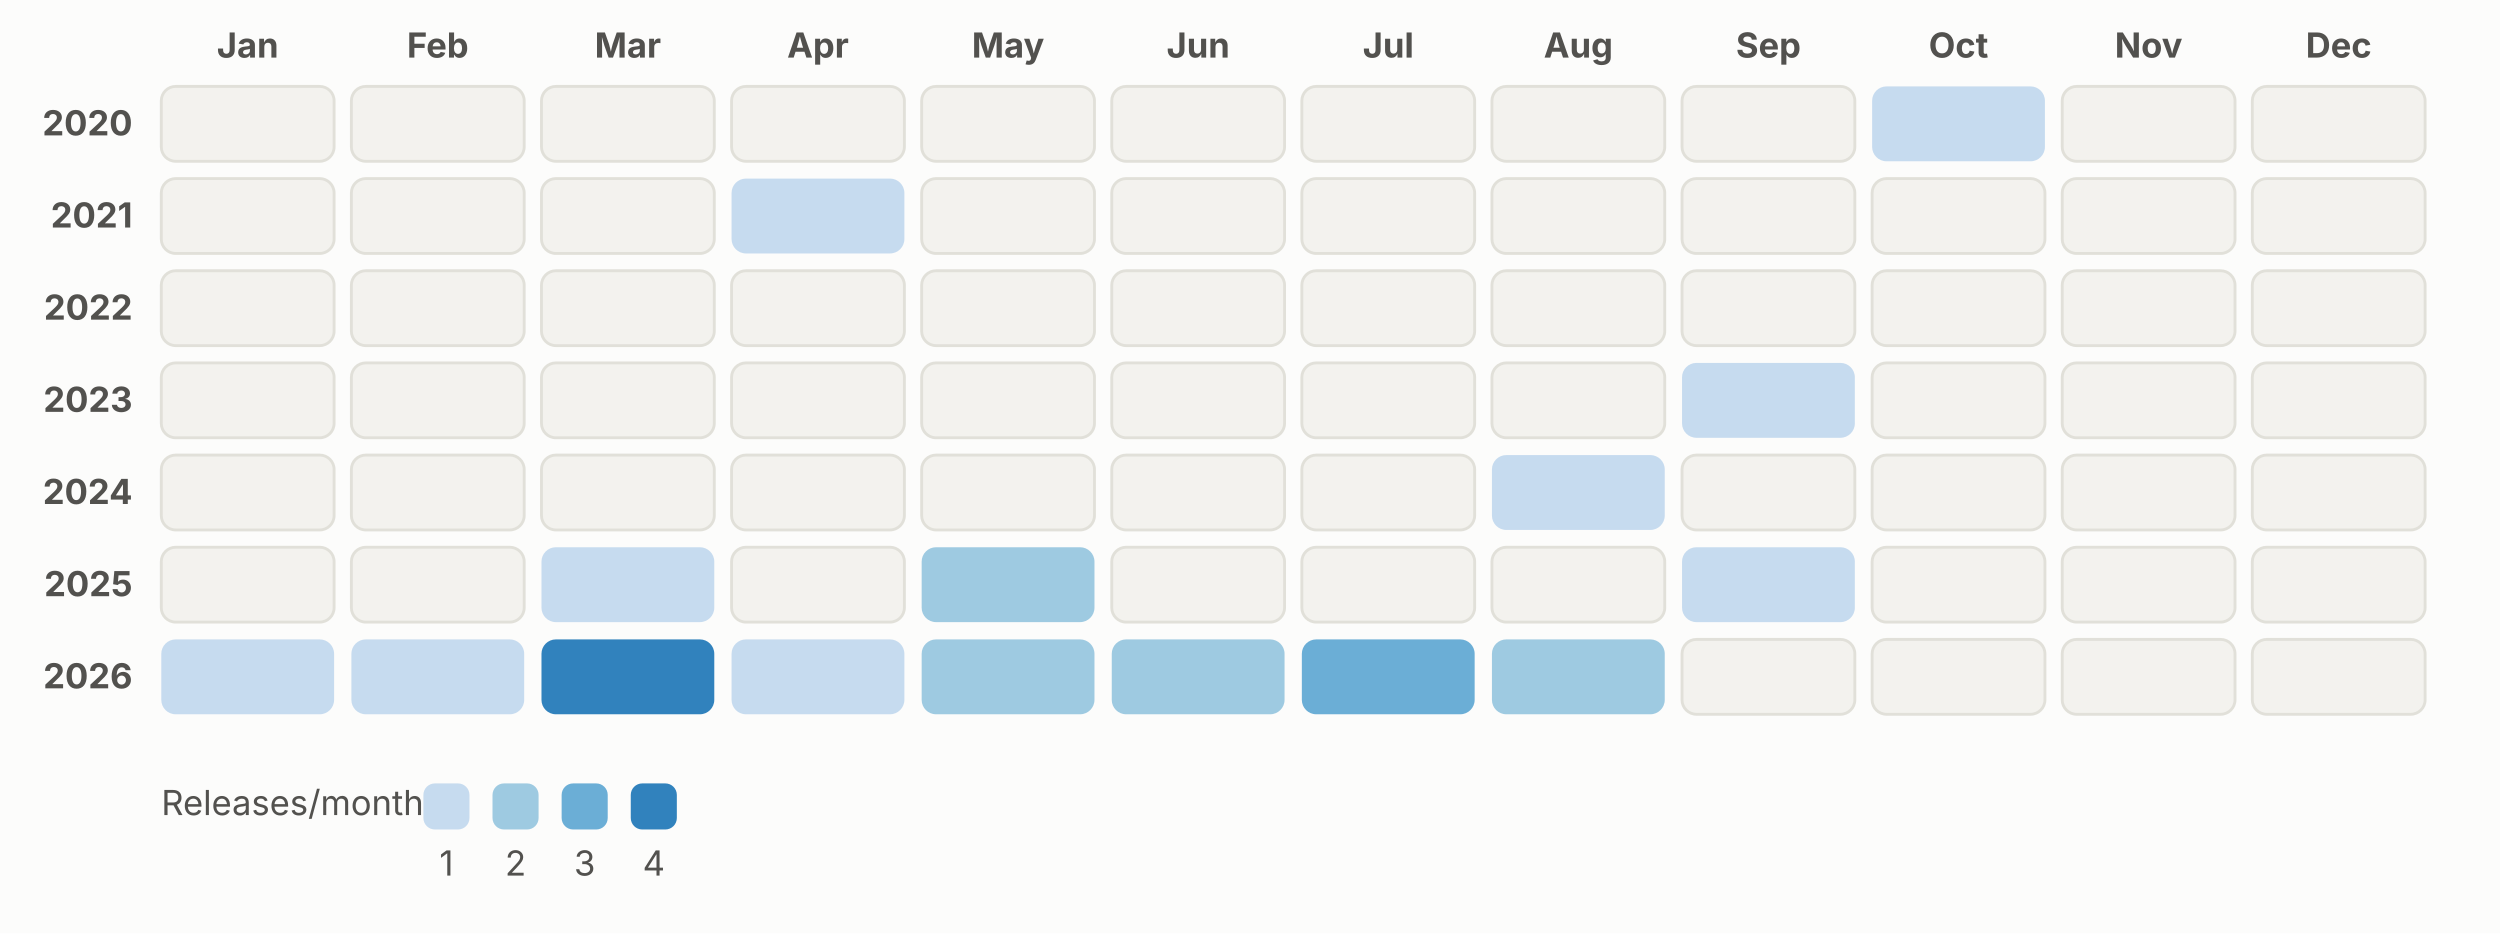
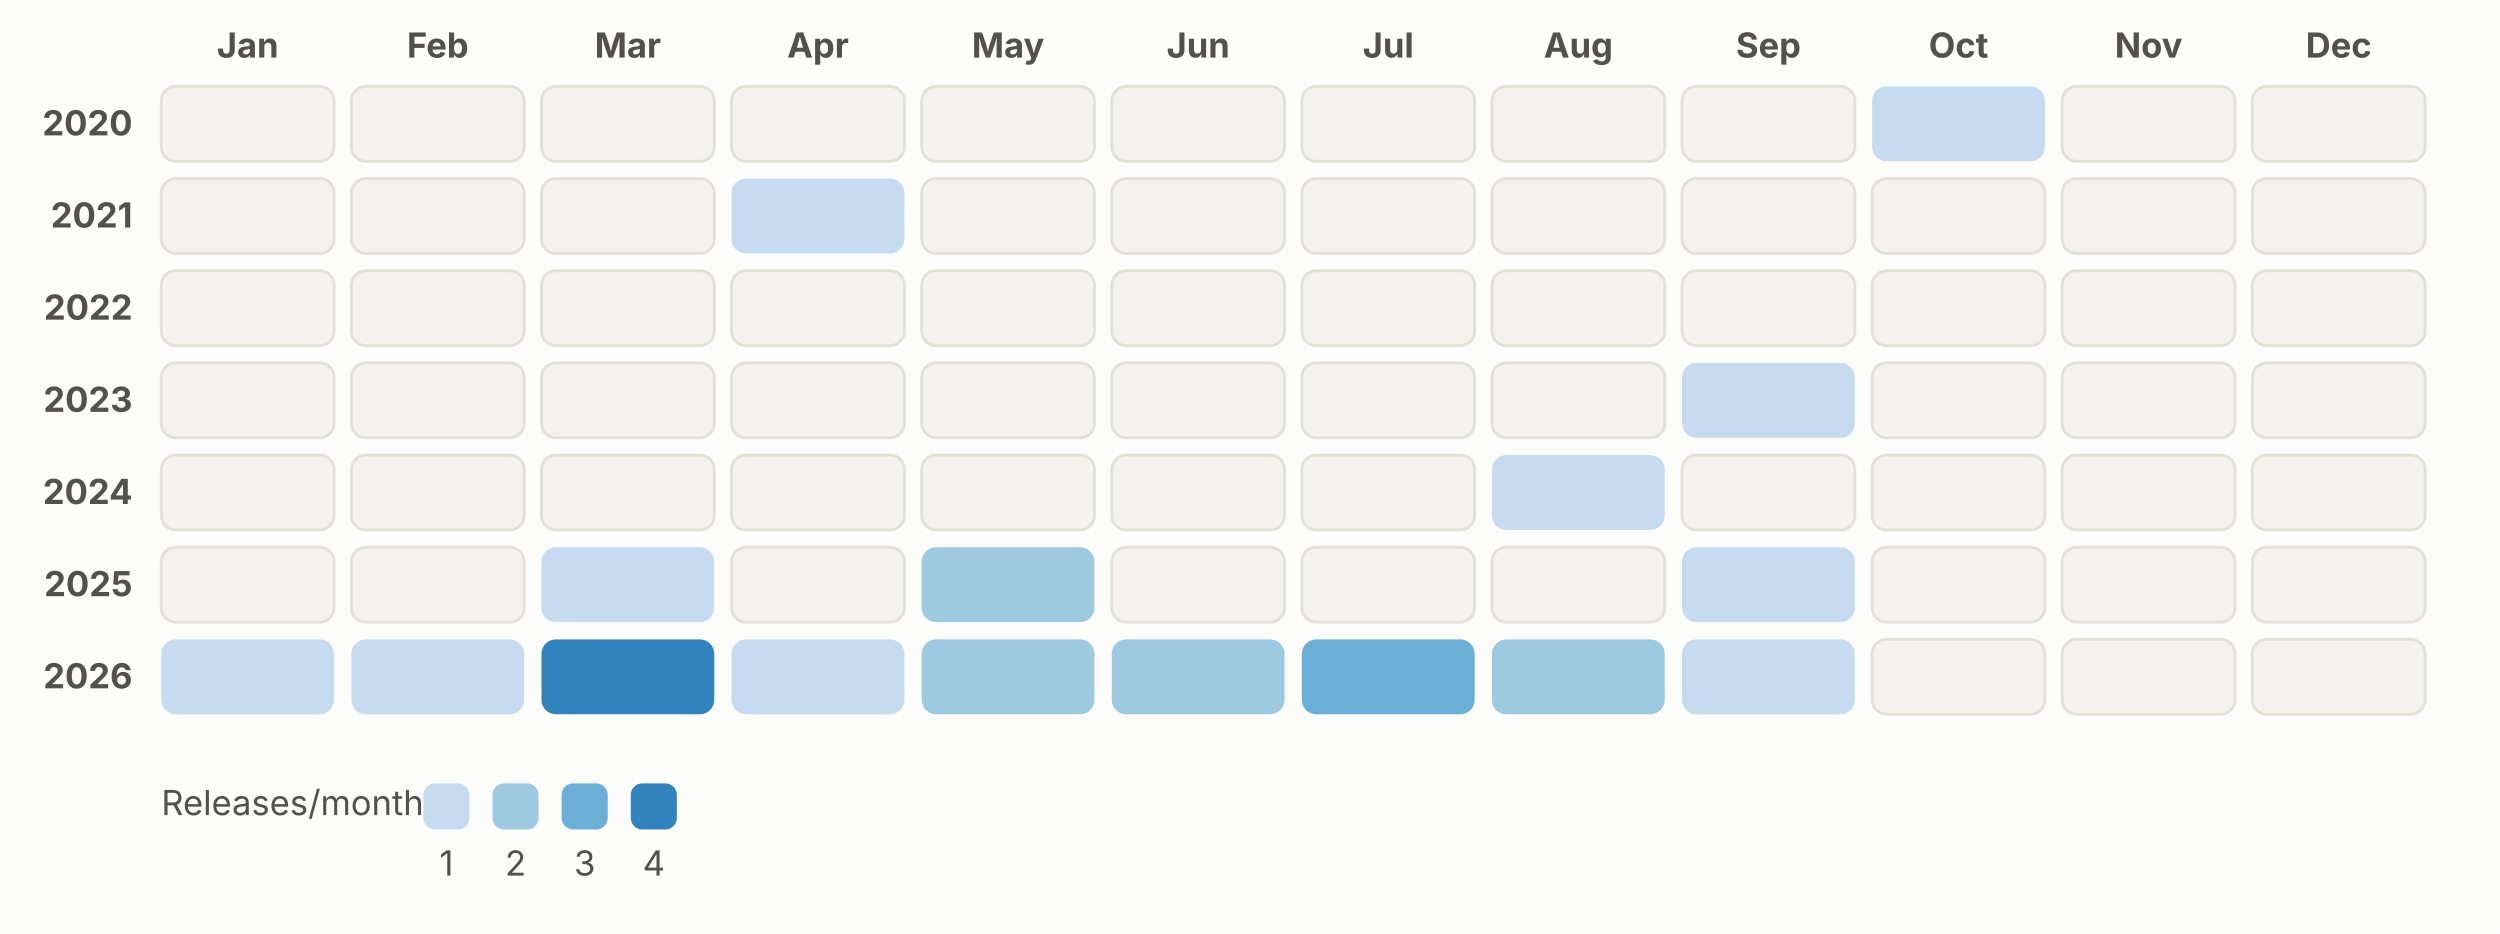
<svg xmlns="http://www.w3.org/2000/svg" width="868" height="324" viewBox="0 0 868 324">
  <rect width="868" height="324" fill="#fcfcfb" />
  <style>text{font-family:"Segoe UI",Inter,Arial,sans-serif;fill:#0b0b0b}.title{font-size:22px;font-weight:700}.sub{font-size:12px;fill:#52514e}.muted{font-size:11px;fill:#898781}.axis{font-size:12px;fill:#898781}.grid{stroke:#e1e0d9;stroke-width:1}.legend{font-size:12px;fill:#52514e}.count{font-size:10px;font-weight:700}.axis-strong{font-size:12px;font-weight:700;fill:#52514e}</style>
  <text x="86.0" y="20" text-anchor="middle" class="axis-strong">Jan</text>
  <text x="152.0" y="20" text-anchor="middle" class="axis-strong">Feb</text>
  <text x="218.0" y="20" text-anchor="middle" class="axis-strong">Mar</text>
  <text x="284.0" y="20" text-anchor="middle" class="axis-strong">Apr</text>
  <text x="350.0" y="20" text-anchor="middle" class="axis-strong">May</text>
  <text x="416.0" y="20" text-anchor="middle" class="axis-strong">Jun</text>
  <text x="482.0" y="20" text-anchor="middle" class="axis-strong">Jul</text>
  <text x="548.0" y="20" text-anchor="middle" class="axis-strong">Aug</text>
  <text x="614.0" y="20" text-anchor="middle" class="axis-strong">Sep</text>
  <text x="680.0" y="20" text-anchor="middle" class="axis-strong">Oct</text>
  <text x="746.0" y="20" text-anchor="middle" class="axis-strong">Nov</text>
  <text x="812.0" y="20" text-anchor="middle" class="axis-strong">Dec</text>
  <text x="46" y="47.0" text-anchor="end" class="axis-strong">2020</text>
  <rect x="56" y="30" width="60" height="26" rx="5" fill="#f3f2ee" stroke="#e1e0d9" stroke-width="1" />
  <rect x="122" y="30" width="60" height="26" rx="5" fill="#f3f2ee" stroke="#e1e0d9" stroke-width="1" />
  <rect x="188" y="30" width="60" height="26" rx="5" fill="#f3f2ee" stroke="#e1e0d9" stroke-width="1" />
  <rect x="254" y="30" width="60" height="26" rx="5" fill="#f3f2ee" stroke="#e1e0d9" stroke-width="1" />
  <rect x="320" y="30" width="60" height="26" rx="5" fill="#f3f2ee" stroke="#e1e0d9" stroke-width="1" />
  <rect x="386" y="30" width="60" height="26" rx="5" fill="#f3f2ee" stroke="#e1e0d9" stroke-width="1" />
  <rect x="452" y="30" width="60" height="26" rx="5" fill="#f3f2ee" stroke="#e1e0d9" stroke-width="1" />
  <rect x="518" y="30" width="60" height="26" rx="5" fill="#f3f2ee" stroke="#e1e0d9" stroke-width="1" />
  <rect x="584" y="30" width="60" height="26" rx="5" fill="#f3f2ee" stroke="#e1e0d9" stroke-width="1" />
  <rect x="650" y="30" width="60" height="26" rx="5" fill="#c6dbef" />
  <rect x="716" y="30" width="60" height="26" rx="5" fill="#f3f2ee" stroke="#e1e0d9" stroke-width="1" />
  <rect x="782" y="30" width="60" height="26" rx="5" fill="#f3f2ee" stroke="#e1e0d9" stroke-width="1" />
  <text x="46" y="79.0" text-anchor="end" class="axis-strong">2021</text>
  <rect x="56" y="62" width="60" height="26" rx="5" fill="#f3f2ee" stroke="#e1e0d9" stroke-width="1" />
  <rect x="122" y="62" width="60" height="26" rx="5" fill="#f3f2ee" stroke="#e1e0d9" stroke-width="1" />
  <rect x="188" y="62" width="60" height="26" rx="5" fill="#f3f2ee" stroke="#e1e0d9" stroke-width="1" />
  <rect x="254" y="62" width="60" height="26" rx="5" fill="#c6dbef" />
  <rect x="320" y="62" width="60" height="26" rx="5" fill="#f3f2ee" stroke="#e1e0d9" stroke-width="1" />
  <rect x="386" y="62" width="60" height="26" rx="5" fill="#f3f2ee" stroke="#e1e0d9" stroke-width="1" />
  <rect x="452" y="62" width="60" height="26" rx="5" fill="#f3f2ee" stroke="#e1e0d9" stroke-width="1" />
  <rect x="518" y="62" width="60" height="26" rx="5" fill="#f3f2ee" stroke="#e1e0d9" stroke-width="1" />
  <rect x="584" y="62" width="60" height="26" rx="5" fill="#f3f2ee" stroke="#e1e0d9" stroke-width="1" />
  <rect x="650" y="62" width="60" height="26" rx="5" fill="#f3f2ee" stroke="#e1e0d9" stroke-width="1" />
  <rect x="716" y="62" width="60" height="26" rx="5" fill="#f3f2ee" stroke="#e1e0d9" stroke-width="1" />
  <rect x="782" y="62" width="60" height="26" rx="5" fill="#f3f2ee" stroke="#e1e0d9" stroke-width="1" />
  <text x="46" y="111.0" text-anchor="end" class="axis-strong">2022</text>
  <rect x="56" y="94" width="60" height="26" rx="5" fill="#f3f2ee" stroke="#e1e0d9" stroke-width="1" />
  <rect x="122" y="94" width="60" height="26" rx="5" fill="#f3f2ee" stroke="#e1e0d9" stroke-width="1" />
  <rect x="188" y="94" width="60" height="26" rx="5" fill="#f3f2ee" stroke="#e1e0d9" stroke-width="1" />
  <rect x="254" y="94" width="60" height="26" rx="5" fill="#f3f2ee" stroke="#e1e0d9" stroke-width="1" />
  <rect x="320" y="94" width="60" height="26" rx="5" fill="#f3f2ee" stroke="#e1e0d9" stroke-width="1" />
  <rect x="386" y="94" width="60" height="26" rx="5" fill="#f3f2ee" stroke="#e1e0d9" stroke-width="1" />
  <rect x="452" y="94" width="60" height="26" rx="5" fill="#f3f2ee" stroke="#e1e0d9" stroke-width="1" />
  <rect x="518" y="94" width="60" height="26" rx="5" fill="#f3f2ee" stroke="#e1e0d9" stroke-width="1" />
  <rect x="584" y="94" width="60" height="26" rx="5" fill="#f3f2ee" stroke="#e1e0d9" stroke-width="1" />
  <rect x="650" y="94" width="60" height="26" rx="5" fill="#f3f2ee" stroke="#e1e0d9" stroke-width="1" />
  <rect x="716" y="94" width="60" height="26" rx="5" fill="#f3f2ee" stroke="#e1e0d9" stroke-width="1" />
  <rect x="782" y="94" width="60" height="26" rx="5" fill="#f3f2ee" stroke="#e1e0d9" stroke-width="1" />
  <text x="46" y="143.0" text-anchor="end" class="axis-strong">2023</text>
  <rect x="56" y="126" width="60" height="26" rx="5" fill="#f3f2ee" stroke="#e1e0d9" stroke-width="1" />
  <rect x="122" y="126" width="60" height="26" rx="5" fill="#f3f2ee" stroke="#e1e0d9" stroke-width="1" />
  <rect x="188" y="126" width="60" height="26" rx="5" fill="#f3f2ee" stroke="#e1e0d9" stroke-width="1" />
  <rect x="254" y="126" width="60" height="26" rx="5" fill="#f3f2ee" stroke="#e1e0d9" stroke-width="1" />
  <rect x="320" y="126" width="60" height="26" rx="5" fill="#f3f2ee" stroke="#e1e0d9" stroke-width="1" />
  <rect x="386" y="126" width="60" height="26" rx="5" fill="#f3f2ee" stroke="#e1e0d9" stroke-width="1" />
  <rect x="452" y="126" width="60" height="26" rx="5" fill="#f3f2ee" stroke="#e1e0d9" stroke-width="1" />
  <rect x="518" y="126" width="60" height="26" rx="5" fill="#f3f2ee" stroke="#e1e0d9" stroke-width="1" />
  <rect x="584" y="126" width="60" height="26" rx="5" fill="#c6dbef" />
  <rect x="650" y="126" width="60" height="26" rx="5" fill="#f3f2ee" stroke="#e1e0d9" stroke-width="1" />
  <rect x="716" y="126" width="60" height="26" rx="5" fill="#f3f2ee" stroke="#e1e0d9" stroke-width="1" />
  <rect x="782" y="126" width="60" height="26" rx="5" fill="#f3f2ee" stroke="#e1e0d9" stroke-width="1" />
  <text x="46" y="175.0" text-anchor="end" class="axis-strong">2024</text>
  <rect x="56" y="158" width="60" height="26" rx="5" fill="#f3f2ee" stroke="#e1e0d9" stroke-width="1" />
  <rect x="122" y="158" width="60" height="26" rx="5" fill="#f3f2ee" stroke="#e1e0d9" stroke-width="1" />
  <rect x="188" y="158" width="60" height="26" rx="5" fill="#f3f2ee" stroke="#e1e0d9" stroke-width="1" />
  <rect x="254" y="158" width="60" height="26" rx="5" fill="#f3f2ee" stroke="#e1e0d9" stroke-width="1" />
  <rect x="320" y="158" width="60" height="26" rx="5" fill="#f3f2ee" stroke="#e1e0d9" stroke-width="1" />
  <rect x="386" y="158" width="60" height="26" rx="5" fill="#f3f2ee" stroke="#e1e0d9" stroke-width="1" />
  <rect x="452" y="158" width="60" height="26" rx="5" fill="#f3f2ee" stroke="#e1e0d9" stroke-width="1" />
  <rect x="518" y="158" width="60" height="26" rx="5" fill="#c6dbef" />
  <rect x="584" y="158" width="60" height="26" rx="5" fill="#f3f2ee" stroke="#e1e0d9" stroke-width="1" />
  <rect x="650" y="158" width="60" height="26" rx="5" fill="#f3f2ee" stroke="#e1e0d9" stroke-width="1" />
  <rect x="716" y="158" width="60" height="26" rx="5" fill="#f3f2ee" stroke="#e1e0d9" stroke-width="1" />
  <rect x="782" y="158" width="60" height="26" rx="5" fill="#f3f2ee" stroke="#e1e0d9" stroke-width="1" />
  <text x="46" y="207.0" text-anchor="end" class="axis-strong">2025</text>
  <rect x="56" y="190" width="60" height="26" rx="5" fill="#f3f2ee" stroke="#e1e0d9" stroke-width="1" />
  <rect x="122" y="190" width="60" height="26" rx="5" fill="#f3f2ee" stroke="#e1e0d9" stroke-width="1" />
  <rect x="188" y="190" width="60" height="26" rx="5" fill="#c6dbef" />
  <rect x="254" y="190" width="60" height="26" rx="5" fill="#f3f2ee" stroke="#e1e0d9" stroke-width="1" />
  <rect x="320" y="190" width="60" height="26" rx="5" fill="#9ecae1" />
  <rect x="386" y="190" width="60" height="26" rx="5" fill="#f3f2ee" stroke="#e1e0d9" stroke-width="1" />
  <rect x="452" y="190" width="60" height="26" rx="5" fill="#f3f2ee" stroke="#e1e0d9" stroke-width="1" />
  <rect x="518" y="190" width="60" height="26" rx="5" fill="#f3f2ee" stroke="#e1e0d9" stroke-width="1" />
  <rect x="584" y="190" width="60" height="26" rx="5" fill="#c6dbef" />
  <rect x="650" y="190" width="60" height="26" rx="5" fill="#f3f2ee" stroke="#e1e0d9" stroke-width="1" />
  <rect x="716" y="190" width="60" height="26" rx="5" fill="#f3f2ee" stroke="#e1e0d9" stroke-width="1" />
  <rect x="782" y="190" width="60" height="26" rx="5" fill="#f3f2ee" stroke="#e1e0d9" stroke-width="1" />
  <text x="46" y="239.0" text-anchor="end" class="axis-strong">2026</text>
  <rect x="56" y="222" width="60" height="26" rx="5" fill="#c6dbef" />
  <rect x="122" y="222" width="60" height="26" rx="5" fill="#c6dbef" />
  <rect x="188" y="222" width="60" height="26" rx="5" fill="#3182bd" />
  <rect x="254" y="222" width="60" height="26" rx="5" fill="#c6dbef" />
  <rect x="320" y="222" width="60" height="26" rx="5" fill="#9ecae1" />
  <rect x="386" y="222" width="60" height="26" rx="5" fill="#9ecae1" />
  <rect x="452" y="222" width="60" height="26" rx="5" fill="#6baed6" />
  <rect x="518" y="222" width="60" height="26" rx="5" fill="#9ecae1" />
-   <rect x="584" y="222" width="60" height="26" rx="5" fill="#f3f2ee" stroke="#e1e0d9" stroke-width="1" />
+   <rect x="584" y="222" width="60" height="26" rx="5" fill="#c6dbef" />
  <rect x="650" y="222" width="60" height="26" rx="5" fill="#f3f2ee" stroke="#e1e0d9" stroke-width="1" />
  <rect x="716" y="222" width="60" height="26" rx="5" fill="#f3f2ee" stroke="#e1e0d9" stroke-width="1" />
  <rect x="782" y="222" width="60" height="26" rx="5" fill="#f3f2ee" stroke="#e1e0d9" stroke-width="1" />
  <text x="56" y="283" class="legend">Releases/month:</text>
  <rect x="147" y="272" width="16" height="16" rx="4" fill="#c6dbef" />
  <text x="155" y="304" text-anchor="middle" class="legend">1</text>
  <rect x="171" y="272" width="16" height="16" rx="4" fill="#9ecae1" />
  <text x="179" y="304" text-anchor="middle" class="legend">2</text>
  <rect x="195" y="272" width="16" height="16" rx="4" fill="#6baed6" />
  <text x="203" y="304" text-anchor="middle" class="legend">3</text>
  <rect x="219" y="272" width="16" height="16" rx="4" fill="#3182bd" />
  <text x="227" y="304" text-anchor="middle" class="legend">4</text>
</svg>
